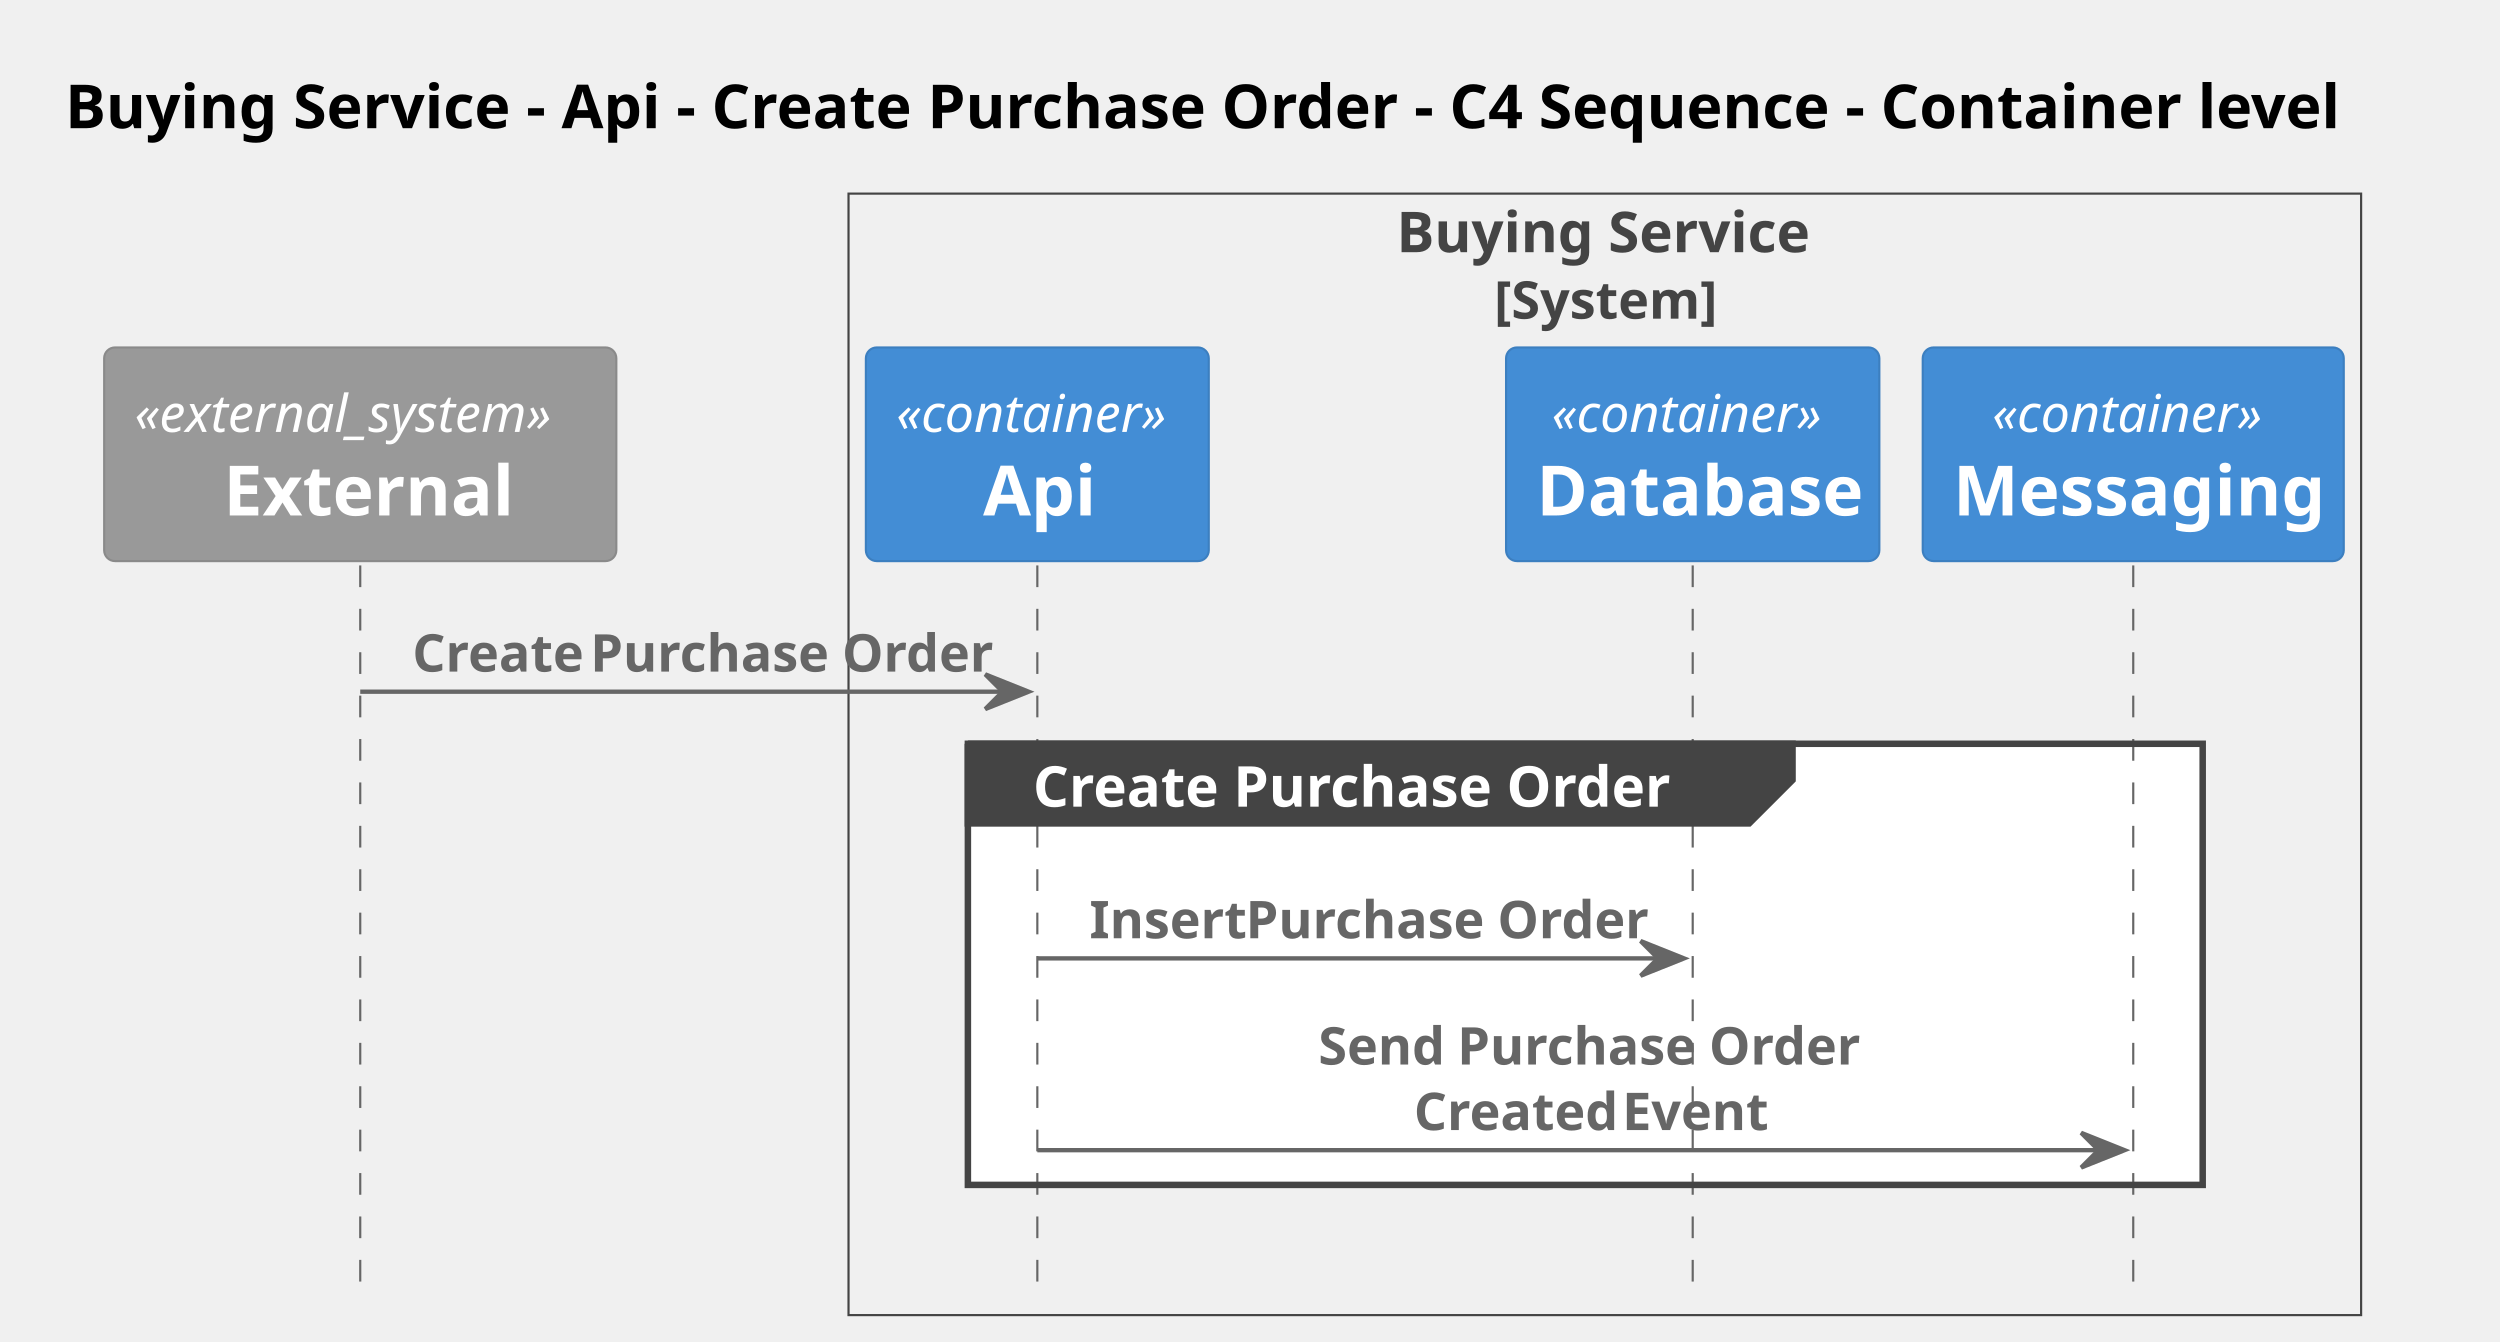
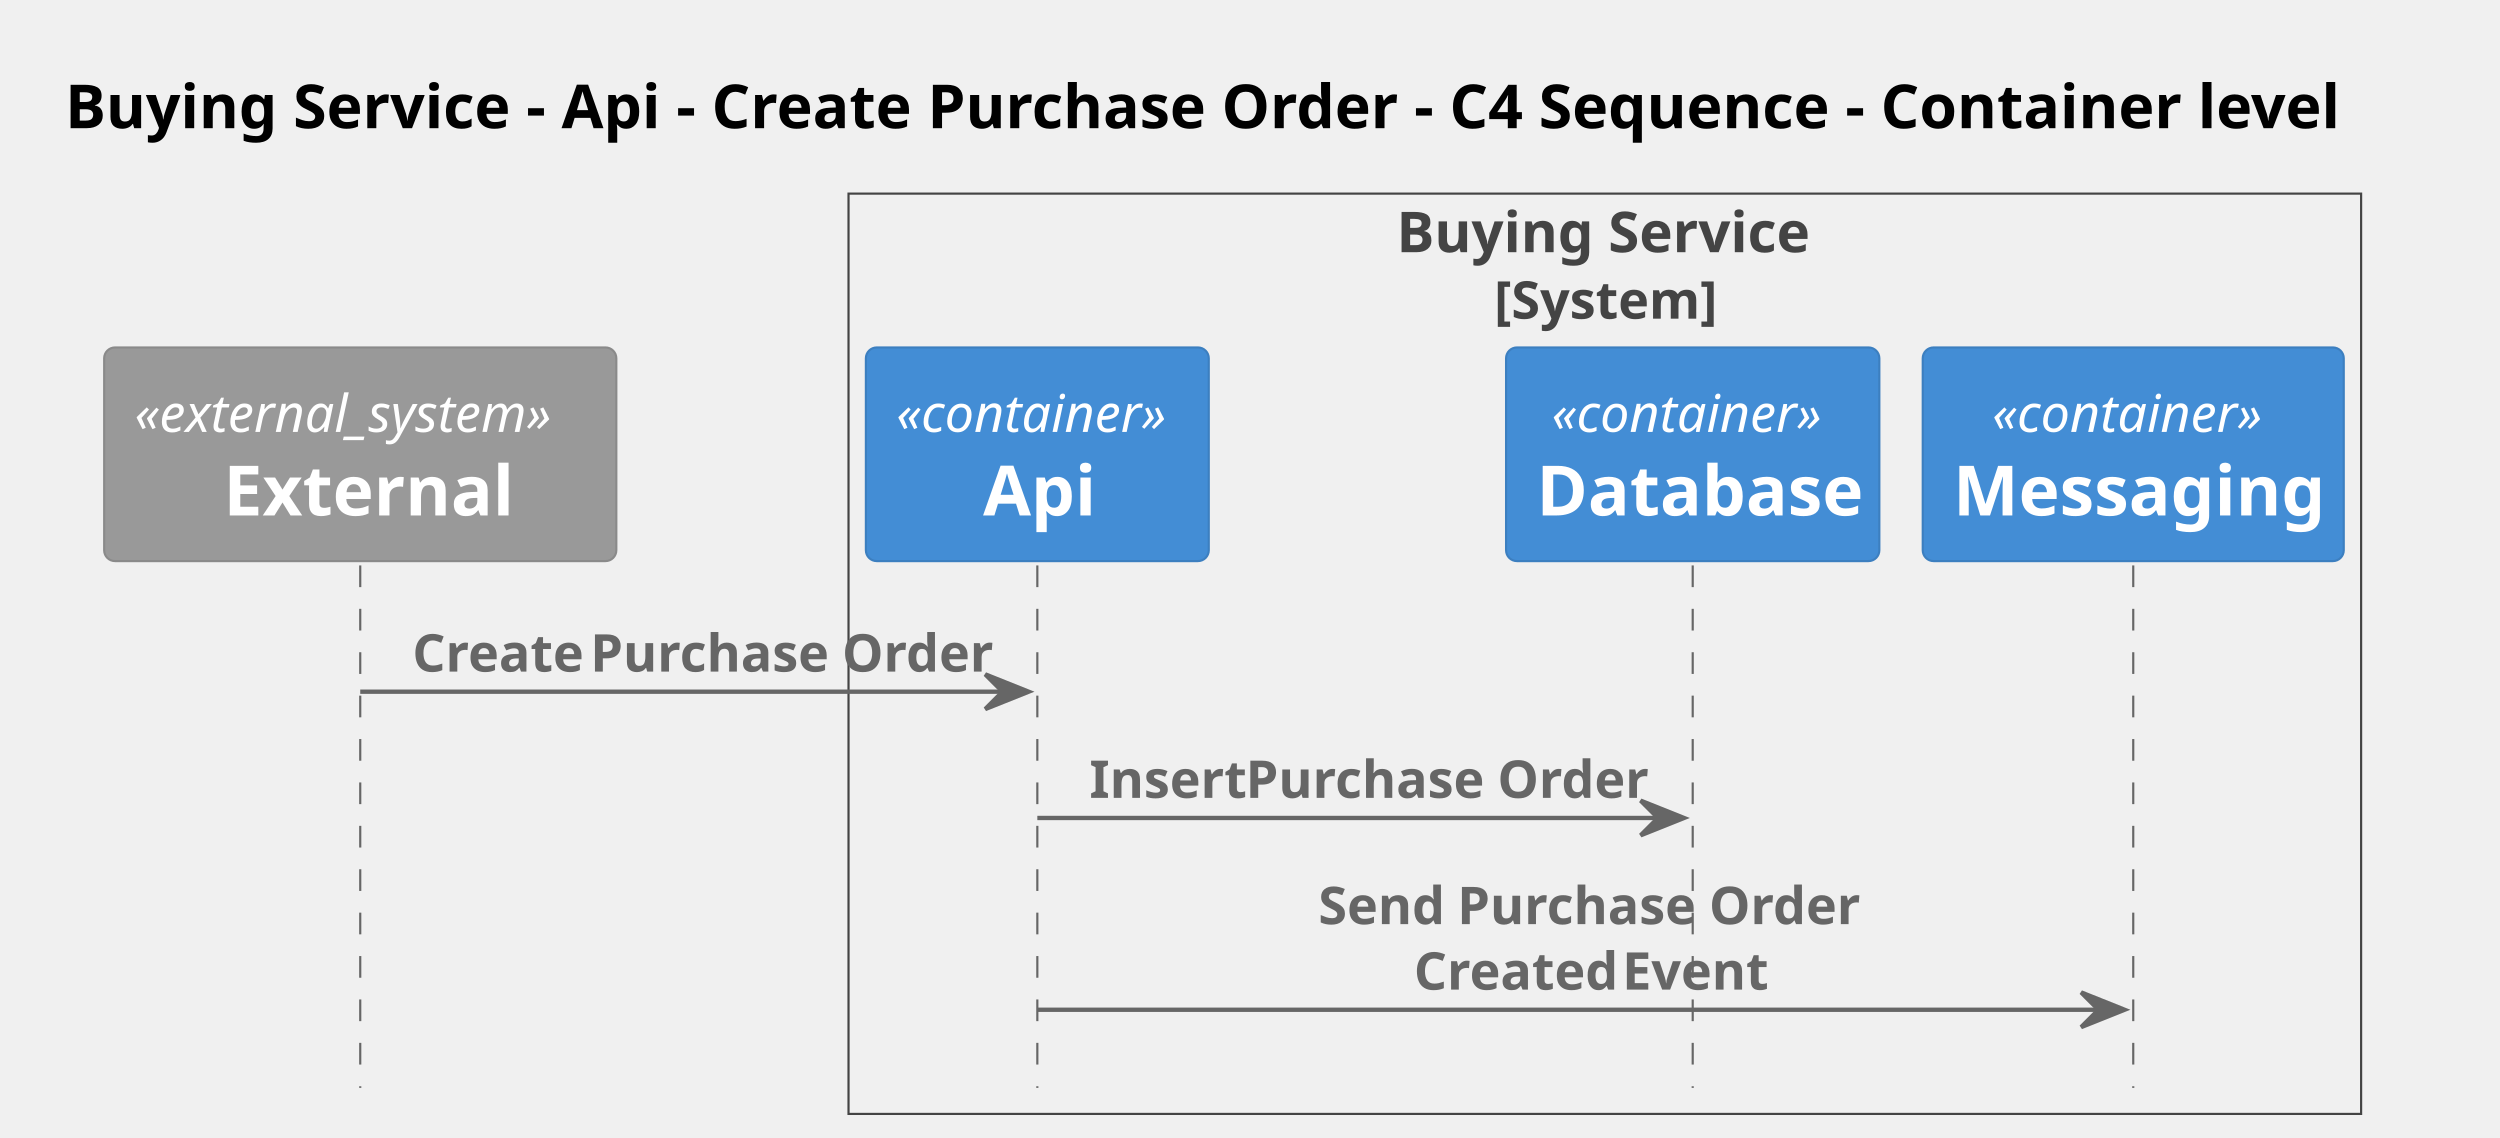
- <svg xmlns="http://www.w3.org/2000/svg" contentStyleType="text/css" height="309px" preserveAspectRatio="none" style="width:576px;height:309px;background:#FFFFFF;" version="1.1" viewBox="0 0 576 309" width="576px" zoomAndPan="magnify">
+ <svg xmlns="http://www.w3.org/2000/svg" contentStyleType="text/css" height="262px" preserveAspectRatio="none" style="width:576px;height:262px;background:#FFFFFF;" version="1.1" viewBox="0 0 576 262" width="576px" zoomAndPan="magnify">
  <defs />
  <g>
-     <rect fill="none" height="258.391" style="stroke:#444444;stroke-width:0.5;" width="348.5" x="195.5" y="44.609" />
+     <rect fill="none" height="212.039" style="stroke:#444444;stroke-width:0.5;" width="348.5" x="195.5" y="44.609" />
    <text fill="#444444" font-family="sans-serif" font-size="13" font-weight="bold" lengthAdjust="spacing" textLength="96" x="321.75" y="58.105">Buying Service</text>
    <text fill="#444444" font-family="sans-serif" font-size="12" font-weight="bold" lengthAdjust="spacing" textLength="51" x="344.25" y="73.418">[System]</text>
    <text fill="#000000" font-family="sans-serif" font-size="14" font-weight="bold" lengthAdjust="spacing" textLength="543" x="15" y="29.533">Buying Service - Api - Create Purchase Order - C4 Sequence - Container level</text>
-     <rect fill="#FFFFFF" height="101.633" style="stroke:#FFFFFF;stroke-width:1.0;" width="284.5" x="223" y="171.367" />
-     <line style="stroke:#666666;stroke-width:0.5;stroke-dasharray:5.0,5.0;" x1="83" x2="83" y1="130.273" y2="297" />
-     <line style="stroke:#666666;stroke-width:0.5;stroke-dasharray:5.0,5.0;" x1="239" x2="239" y1="130.273" y2="297" />
-     <line style="stroke:#666666;stroke-width:0.5;stroke-dasharray:5.0,5.0;" x1="390" x2="390" y1="130.273" y2="297" />
-     <line style="stroke:#666666;stroke-width:0.5;stroke-dasharray:5.0,5.0;" x1="491.5" x2="491.5" y1="130.273" y2="297" />
+     <line style="stroke:#666666;stroke-width:0.5;stroke-dasharray:5.0,5.0;" x1="83" x2="83" y1="130.273" y2="250.648" />
+     <line style="stroke:#666666;stroke-width:0.5;stroke-dasharray:5.0,5.0;" x1="239" x2="239" y1="130.273" y2="250.648" />
+     <line style="stroke:#666666;stroke-width:0.5;stroke-dasharray:5.0,5.0;" x1="390" x2="390" y1="130.273" y2="250.648" />
+     <line style="stroke:#666666;stroke-width:0.5;stroke-dasharray:5.0,5.0;" x1="491.5" x2="491.5" y1="130.273" y2="250.648" />
    <rect fill="#999999" height="49.219" rx="2.5" ry="2.5" style="stroke:#8A8A8A;stroke-width:0.5;" width="118" x="24" y="80.055" />
    <text fill="#FFFFFF" font-family="sans-serif" font-size="12" font-style="italic" lengthAdjust="spacing" textLength="104" x="31" y="99.512">«external_system»</text>
    <text fill="#FFFFFF" font-family="sans-serif" font-size="16" font-weight="bold" lengthAdjust="spacing" textLength="63" x="51.5" y="118.758">External</text>
    <rect fill="#438DD5" height="49.219" rx="2.5" ry="2.5" style="stroke:#3C7FC0;stroke-width:0.5;" width="79" x="199.5" y="80.055" />
    <text fill="#FFFFFF" font-family="sans-serif" font-size="12" font-style="italic" lengthAdjust="spacing" textLength="65" x="206.5" y="99.512">«container»</text>
    <text fill="#FFFFFF" font-family="sans-serif" font-size="16" font-weight="bold" lengthAdjust="spacing" textLength="25" x="226.5" y="118.758">Api</text>
    <rect fill="#438DD5" height="49.219" rx="2.5" ry="2.5" style="stroke:#3C7FC0;stroke-width:0.5;" width="86" x="347" y="80.055" />
    <text fill="#FFFFFF" font-family="sans-serif" font-size="12" font-style="italic" lengthAdjust="spacing" textLength="65" x="357.5" y="99.512">«container»</text>
    <text fill="#FFFFFF" font-family="sans-serif" font-size="16" font-weight="bold" lengthAdjust="spacing" textLength="72" x="354" y="118.758">Database</text>
    <rect fill="#438DD5" height="49.219" rx="2.5" ry="2.5" style="stroke:#3C7FC0;stroke-width:0.5;" width="97" x="443" y="80.055" />
    <text fill="#FFFFFF" font-family="sans-serif" font-size="12" font-style="italic" lengthAdjust="spacing" textLength="65" x="459" y="99.512">«container»</text>
    <text fill="#FFFFFF" font-family="sans-serif" font-size="16" font-weight="bold" lengthAdjust="spacing" textLength="83" x="450" y="118.758">Messaging</text>
    <polygon fill="#666666" points="227,155.367,237,159.367,227,163.367,231,159.367" style="stroke:#666666;stroke-width:1.0;" />
    <line style="stroke:#666666;stroke-width:1.0;" x1="83" x2="233" y1="159.367" y2="159.367" />
    <text fill="#666666" font-family="sans-serif" font-size="12" font-weight="bold" lengthAdjust="spacing" textLength="38" x="95" y="154.731">Create</text>
    <text fill="#666666" font-family="sans-serif" font-size="12" font-weight="bold" lengthAdjust="spacing" textLength="3" x="133" y="154.731"> </text>
    <text fill="#666666" font-family="sans-serif" font-size="12" font-weight="bold" lengthAdjust="spacing" textLength="55" x="136" y="154.731">Purchase</text>
    <text fill="#666666" font-family="sans-serif" font-size="12" font-weight="bold" lengthAdjust="spacing" textLength="3" x="191" y="154.731"> </text>
    <text fill="#666666" font-family="sans-serif" font-size="12" font-weight="bold" lengthAdjust="spacing" textLength="33" x="194" y="154.731">Order</text>
-     <path d="M223,171.367 L413,171.367 L413,179.719 L403,189.719 L223,189.719 L223,171.367 " fill="#444444" style="stroke:#444444;stroke-width:1.5;" />
-     <rect fill="none" height="101.633" style="stroke:#444444;stroke-width:1.5;" width="284.5" x="223" y="171.367" />
-     <text fill="#FFFFFF" font-family="sans-serif" font-size="13" font-weight="bold" lengthAdjust="spacing" textLength="145" x="238" y="185.862">Create Purchase Order</text>
-     <polygon fill="#666666" points="378,216.812,388,220.812,378,224.812,382,220.812" style="stroke:#666666;stroke-width:1.0;" />
-     <line style="stroke:#666666;stroke-width:1.0;" x1="239" x2="384" y1="220.812" y2="220.812" />
-     <text fill="#666666" font-family="sans-serif" font-size="12" font-weight="bold" lengthAdjust="spacing" textLength="33" x="251" y="216.176">Insert</text>
-     <text fill="#666666" font-family="sans-serif" font-size="12" font-weight="bold" lengthAdjust="spacing" textLength="3" x="284" y="216.176"> </text>
-     <text fill="#666666" font-family="sans-serif" font-size="12" font-weight="bold" lengthAdjust="spacing" textLength="55" x="287" y="216.176">Purchase</text>
-     <text fill="#666666" font-family="sans-serif" font-size="12" font-weight="bold" lengthAdjust="spacing" textLength="3" x="342" y="216.176"> </text>
-     <text fill="#666666" font-family="sans-serif" font-size="12" font-weight="bold" lengthAdjust="spacing" textLength="33" x="345" y="216.176">Order</text>
-     <polygon fill="#666666" points="479.5,261,489.5,265,479.5,269,483.5,265" style="stroke:#666666;stroke-width:1.0;" />
-     <line style="stroke:#666666;stroke-width:1.0;" x1="239" x2="485.5" y1="265" y2="265" />
-     <text fill="#666666" font-family="sans-serif" font-size="12" font-weight="bold" lengthAdjust="spacing" textLength="29" x="303.75" y="245.269">Send</text>
-     <text fill="#666666" font-family="sans-serif" font-size="12" font-weight="bold" lengthAdjust="spacing" textLength="3" x="332.75" y="245.269"> </text>
-     <text fill="#666666" font-family="sans-serif" font-size="12" font-weight="bold" lengthAdjust="spacing" textLength="55" x="335.75" y="245.269">Purchase</text>
-     <text fill="#666666" font-family="sans-serif" font-size="12" font-weight="bold" lengthAdjust="spacing" textLength="3" x="390.75" y="245.269"> </text>
-     <text fill="#666666" font-family="sans-serif" font-size="12" font-weight="bold" lengthAdjust="spacing" textLength="33" x="393.75" y="245.269">Order</text>
-     <text fill="#666666" font-family="sans-serif" font-size="12" font-weight="bold" lengthAdjust="spacing" textLength="45" x="325.75" y="260.363">Created</text>
-     <text fill="#666666" font-family="sans-serif" font-size="12" font-weight="bold" lengthAdjust="spacing" textLength="3" x="370.75" y="260.363"> </text>
-     <text fill="#666666" font-family="sans-serif" font-size="12" font-weight="bold" lengthAdjust="spacing" textLength="31" x="373.75" y="260.363">Event</text>
+     <polygon fill="#666666" points="378,184.461,388,188.461,378,192.461,382,188.461" style="stroke:#666666;stroke-width:1.0;" />
+     <line style="stroke:#666666;stroke-width:1.0;" x1="239" x2="384" y1="188.461" y2="188.461" />
+     <text fill="#666666" font-family="sans-serif" font-size="12" font-weight="bold" lengthAdjust="spacing" textLength="33" x="251" y="183.824">Insert</text>
+     <text fill="#666666" font-family="sans-serif" font-size="12" font-weight="bold" lengthAdjust="spacing" textLength="3" x="284" y="183.824"> </text>
+     <text fill="#666666" font-family="sans-serif" font-size="12" font-weight="bold" lengthAdjust="spacing" textLength="55" x="287" y="183.824">Purchase</text>
+     <text fill="#666666" font-family="sans-serif" font-size="12" font-weight="bold" lengthAdjust="spacing" textLength="3" x="342" y="183.824"> </text>
+     <text fill="#666666" font-family="sans-serif" font-size="12" font-weight="bold" lengthAdjust="spacing" textLength="33" x="345" y="183.824">Order</text>
+     <polygon fill="#666666" points="479.5,228.648,489.5,232.648,479.5,236.648,483.5,232.648" style="stroke:#666666;stroke-width:1.0;" />
+     <line style="stroke:#666666;stroke-width:1.0;" x1="239" x2="485.5" y1="232.648" y2="232.648" />
+     <text fill="#666666" font-family="sans-serif" font-size="12" font-weight="bold" lengthAdjust="spacing" textLength="29" x="303.75" y="212.918">Send</text>
+     <text fill="#666666" font-family="sans-serif" font-size="12" font-weight="bold" lengthAdjust="spacing" textLength="3" x="332.75" y="212.918"> </text>
+     <text fill="#666666" font-family="sans-serif" font-size="12" font-weight="bold" lengthAdjust="spacing" textLength="55" x="335.75" y="212.918">Purchase</text>
+     <text fill="#666666" font-family="sans-serif" font-size="12" font-weight="bold" lengthAdjust="spacing" textLength="3" x="390.75" y="212.918"> </text>
+     <text fill="#666666" font-family="sans-serif" font-size="12" font-weight="bold" lengthAdjust="spacing" textLength="33" x="393.75" y="212.918">Order</text>
+     <text fill="#666666" font-family="sans-serif" font-size="12" font-weight="bold" lengthAdjust="spacing" textLength="45" x="325.75" y="228.012">Created</text>
+     <text fill="#666666" font-family="sans-serif" font-size="12" font-weight="bold" lengthAdjust="spacing" textLength="3" x="370.75" y="228.012"> </text>
+     <text fill="#666666" font-family="sans-serif" font-size="12" font-weight="bold" lengthAdjust="spacing" textLength="31" x="373.75" y="228.012">Event</text>
  </g>
</svg>
